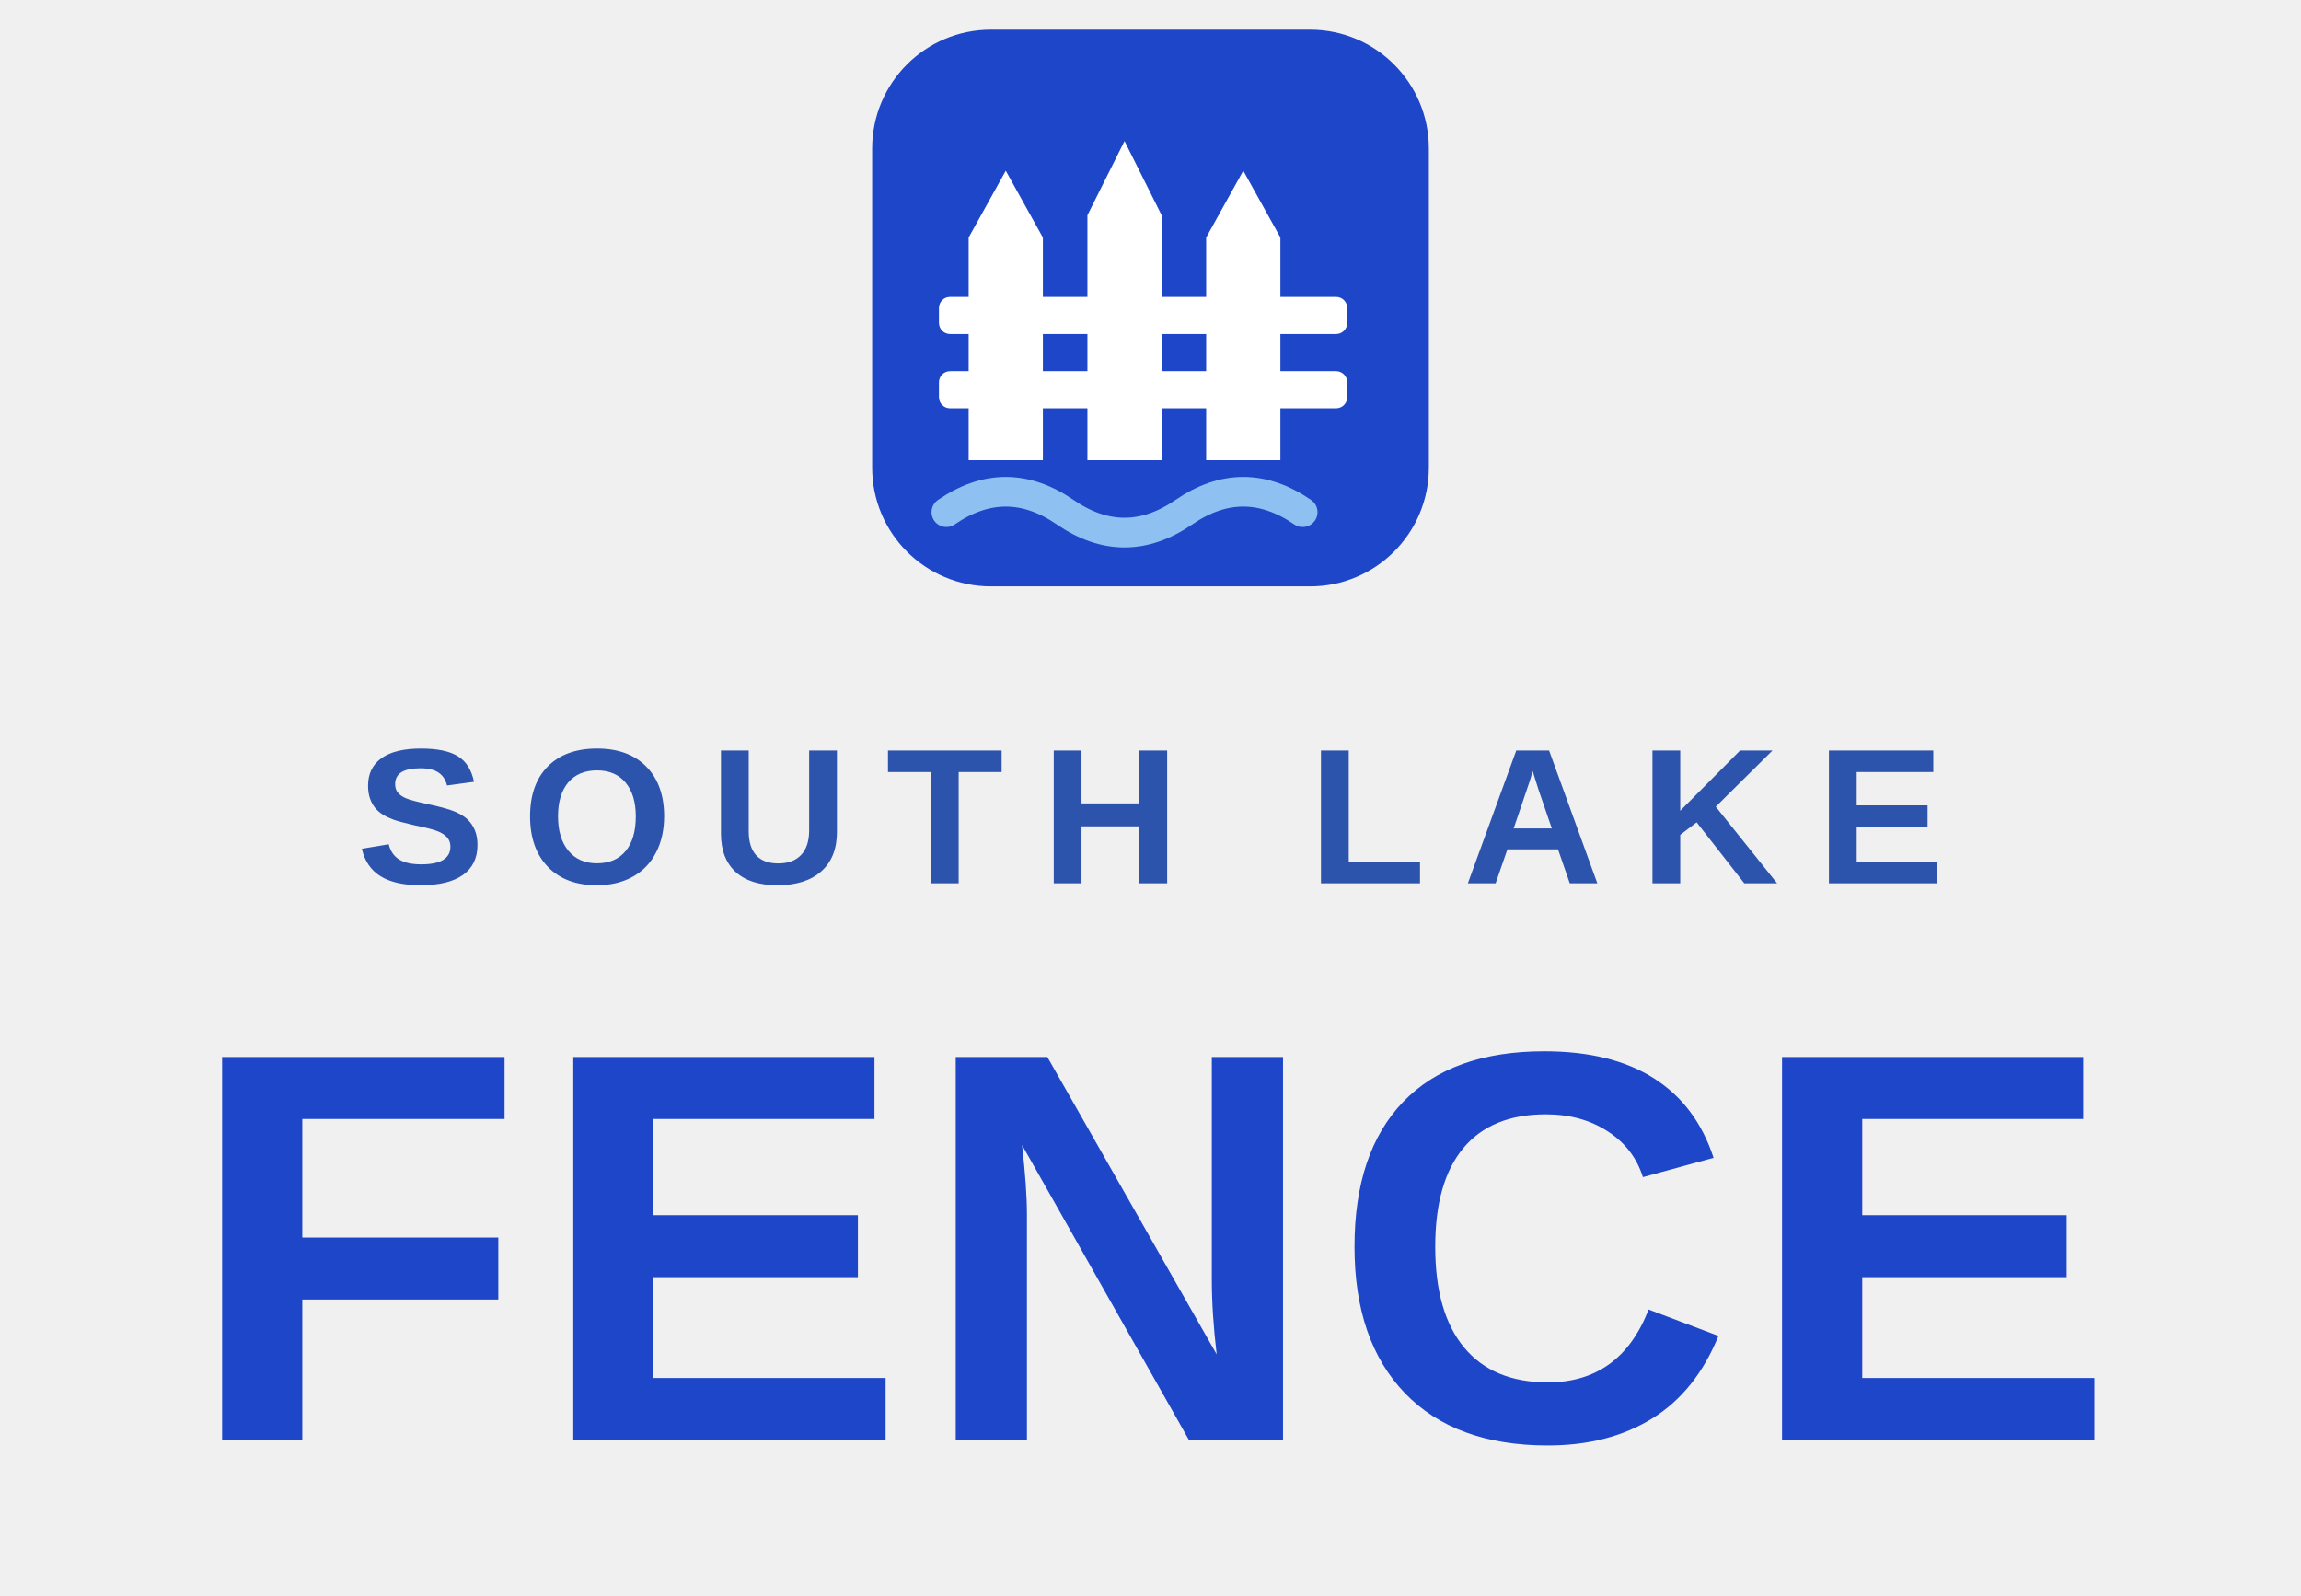
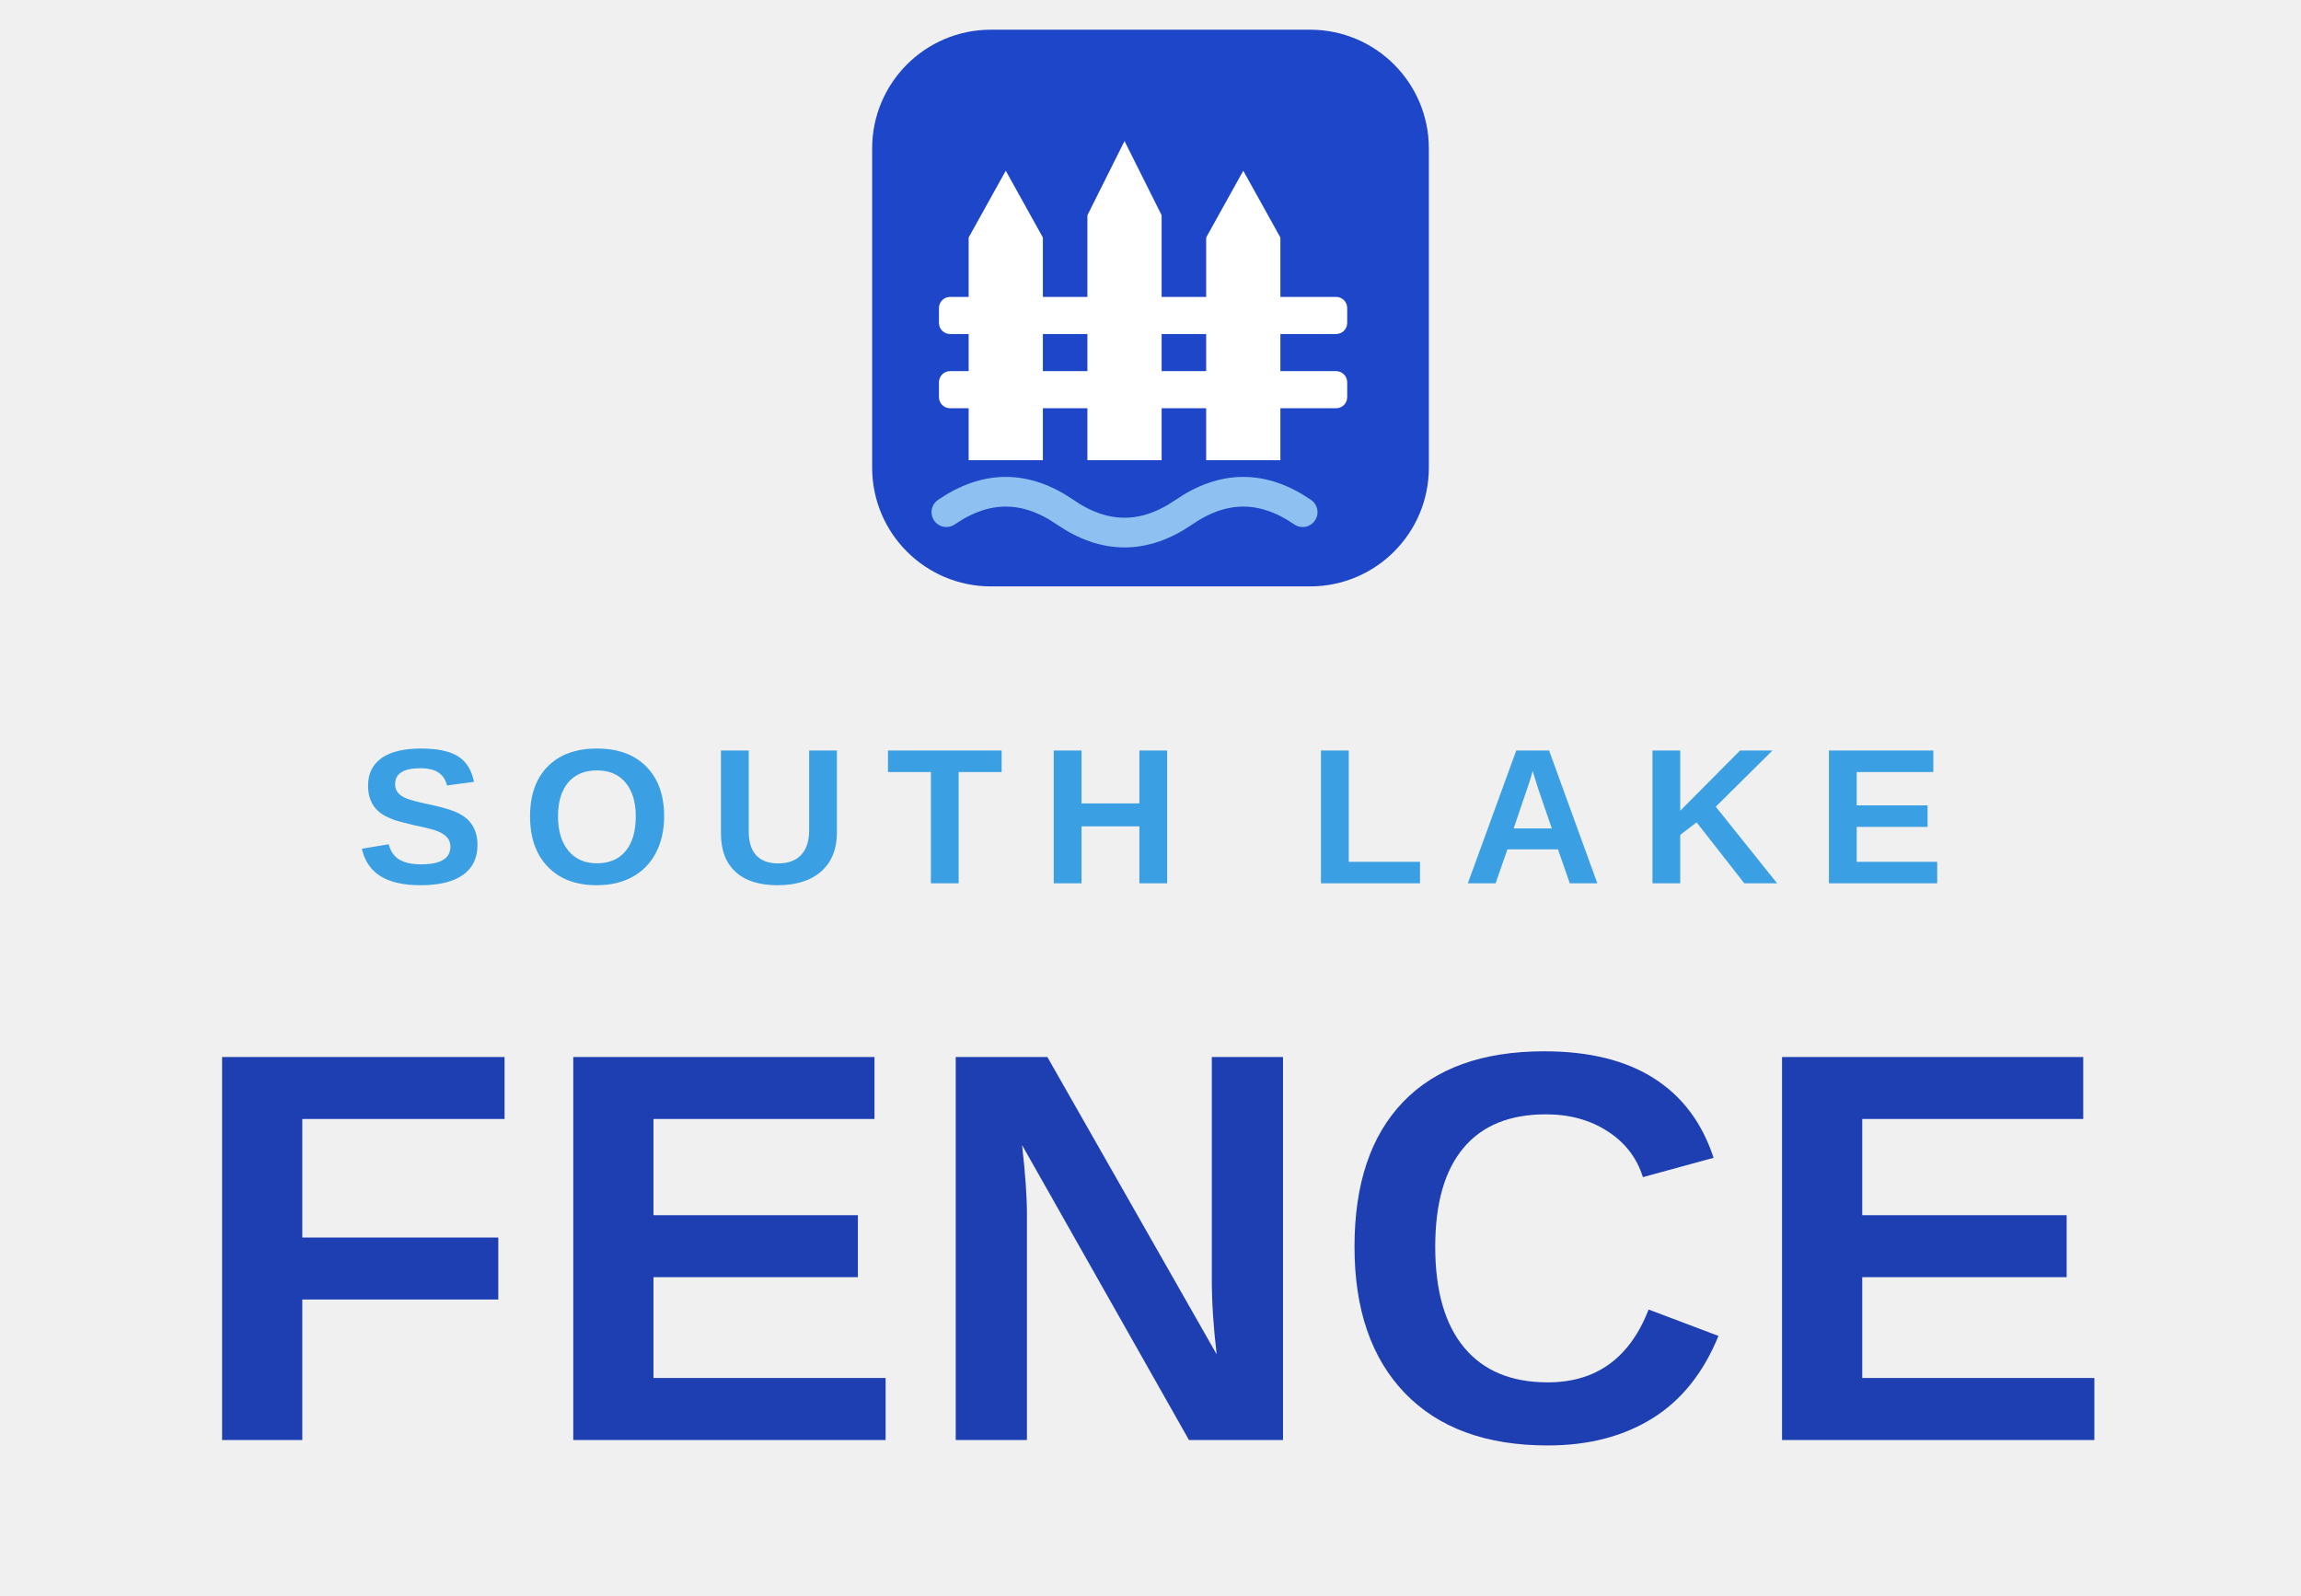
<svg xmlns="http://www.w3.org/2000/svg" viewBox="0 0 620 430" role="img" aria-label="South Lake Fence">
  <g transform="translate(235,8)">
    <rect x="0" y="0" width="150" height="150" rx="32" fill="#1e46c8" />
    <g fill="#ffffff">
      <path d="M26 56 L36 38 L46 56 V116 H26 Z" />
      <path d="M58 50 L68 30 L78 50 V116 H58 Z" />
      <path d="M90 56 L100 38 L110 56 V116 H90 Z" />
      <rect x="18" y="72" width="110" height="10" rx="3" />
      <rect x="18" y="92" width="110" height="10" rx="3" />
    </g>
    <path d="M20 130 q16 -11 32 0 t32 0 t32 0" fill="none" stroke="#8fc0f2" stroke-width="8" stroke-linecap="round" />
  </g>
-   <text x="310" y="238" text-anchor="middle" font-family="Arial Black, Arial, Helvetica, sans-serif" font-weight="900" font-size="52" fill="#2d54ad" letter-spacing="10">SOUTH LAKE</text>
-   <text x="310" y="388" text-anchor="middle" font-family="Arial Black, Arial, Helvetica, sans-serif" font-weight="900" font-size="150" fill="#1e46c8" letter-spacing="3">FENCE</text>
+   <text x="310" y="238" text-anchor="middle" font-family="Arial Black, Arial, Helvetica, sans-serif" font-weight="900" font-size="52" fill="#3b9fe3" letter-spacing="10">SOUTH LAKE</text>
+   <text x="310" y="388" text-anchor="middle" font-family="Arial Black, Arial, Helvetica, sans-serif" font-weight="900" font-size="150" fill="#1d3fb2" letter-spacing="3">FENCE</text>
</svg>
